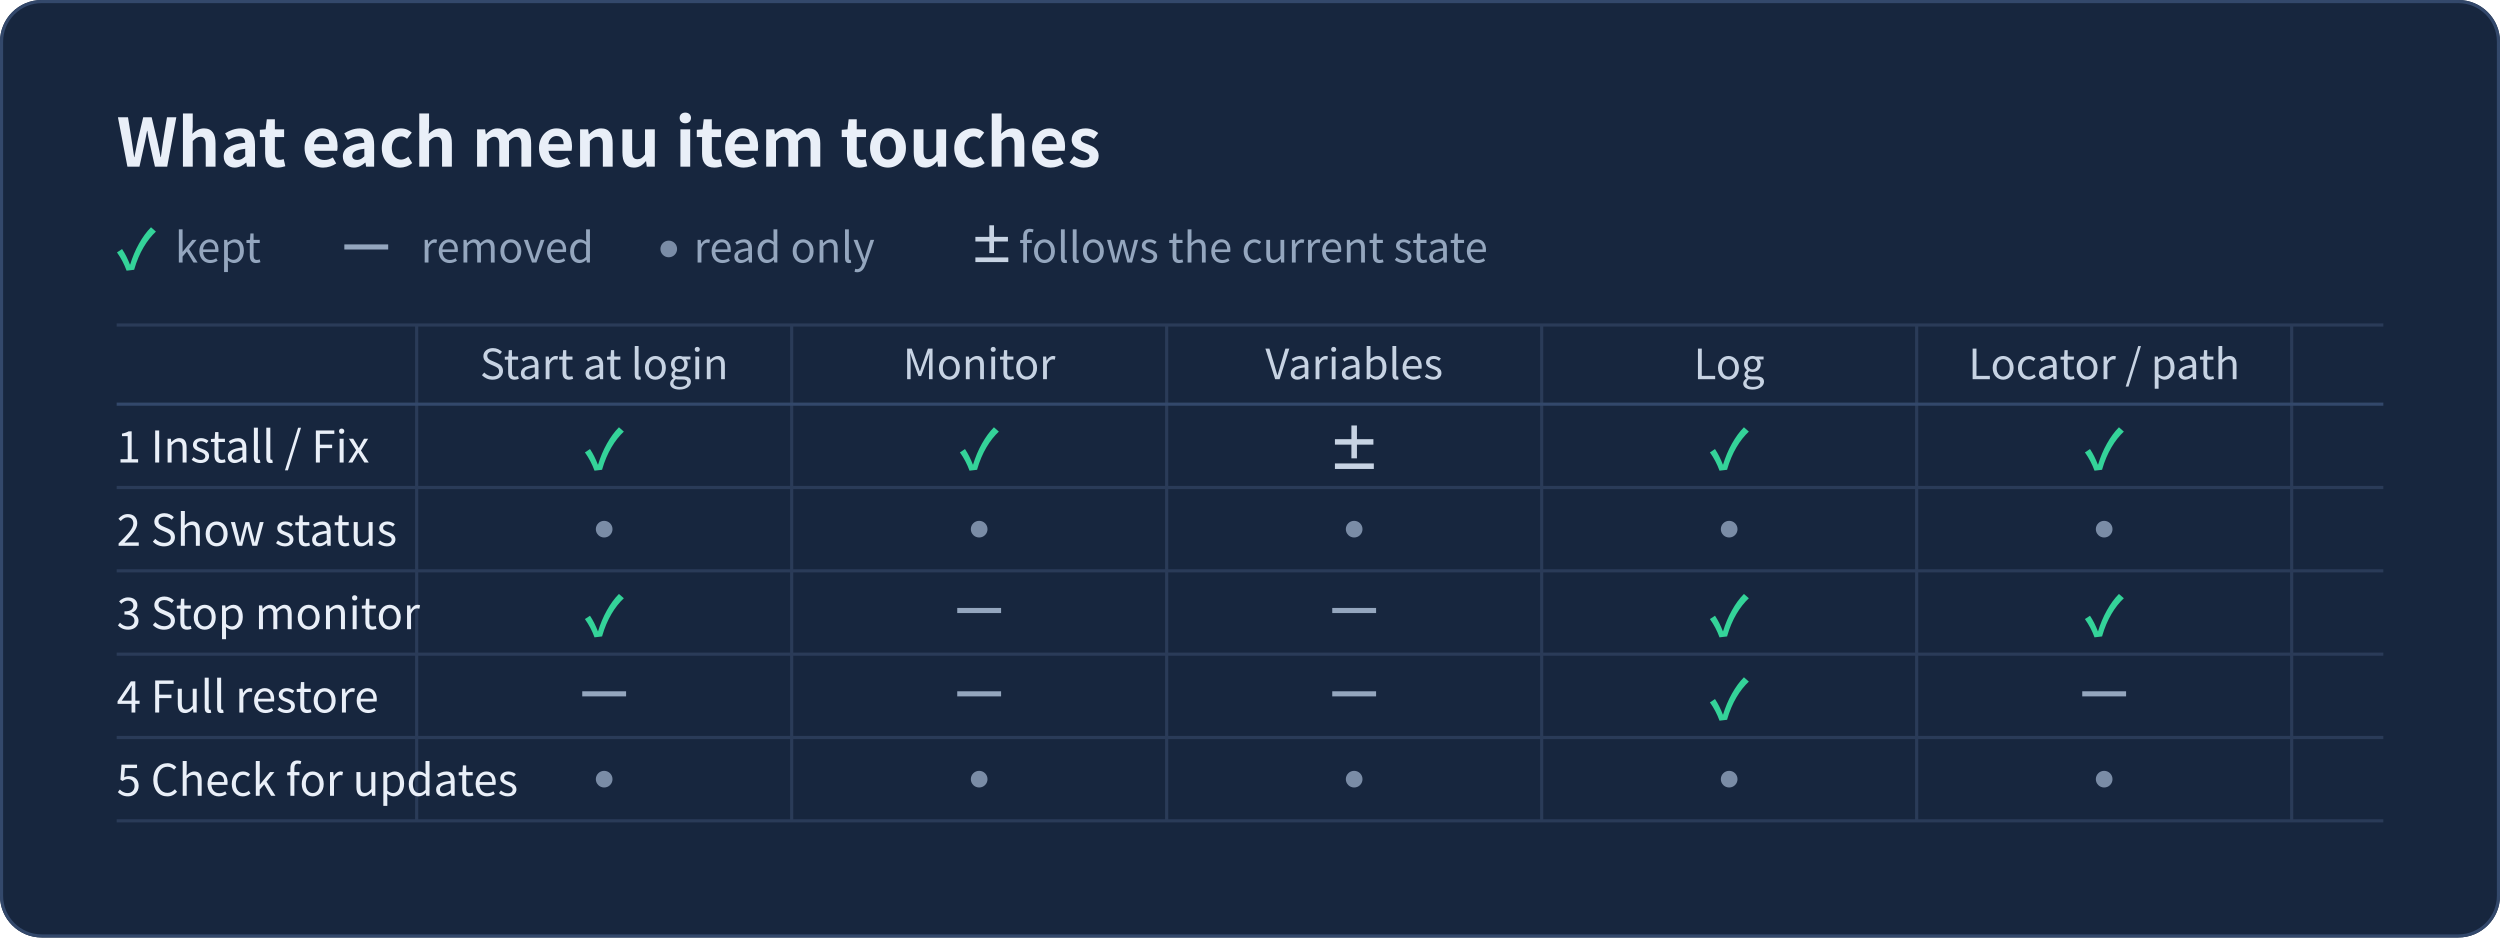
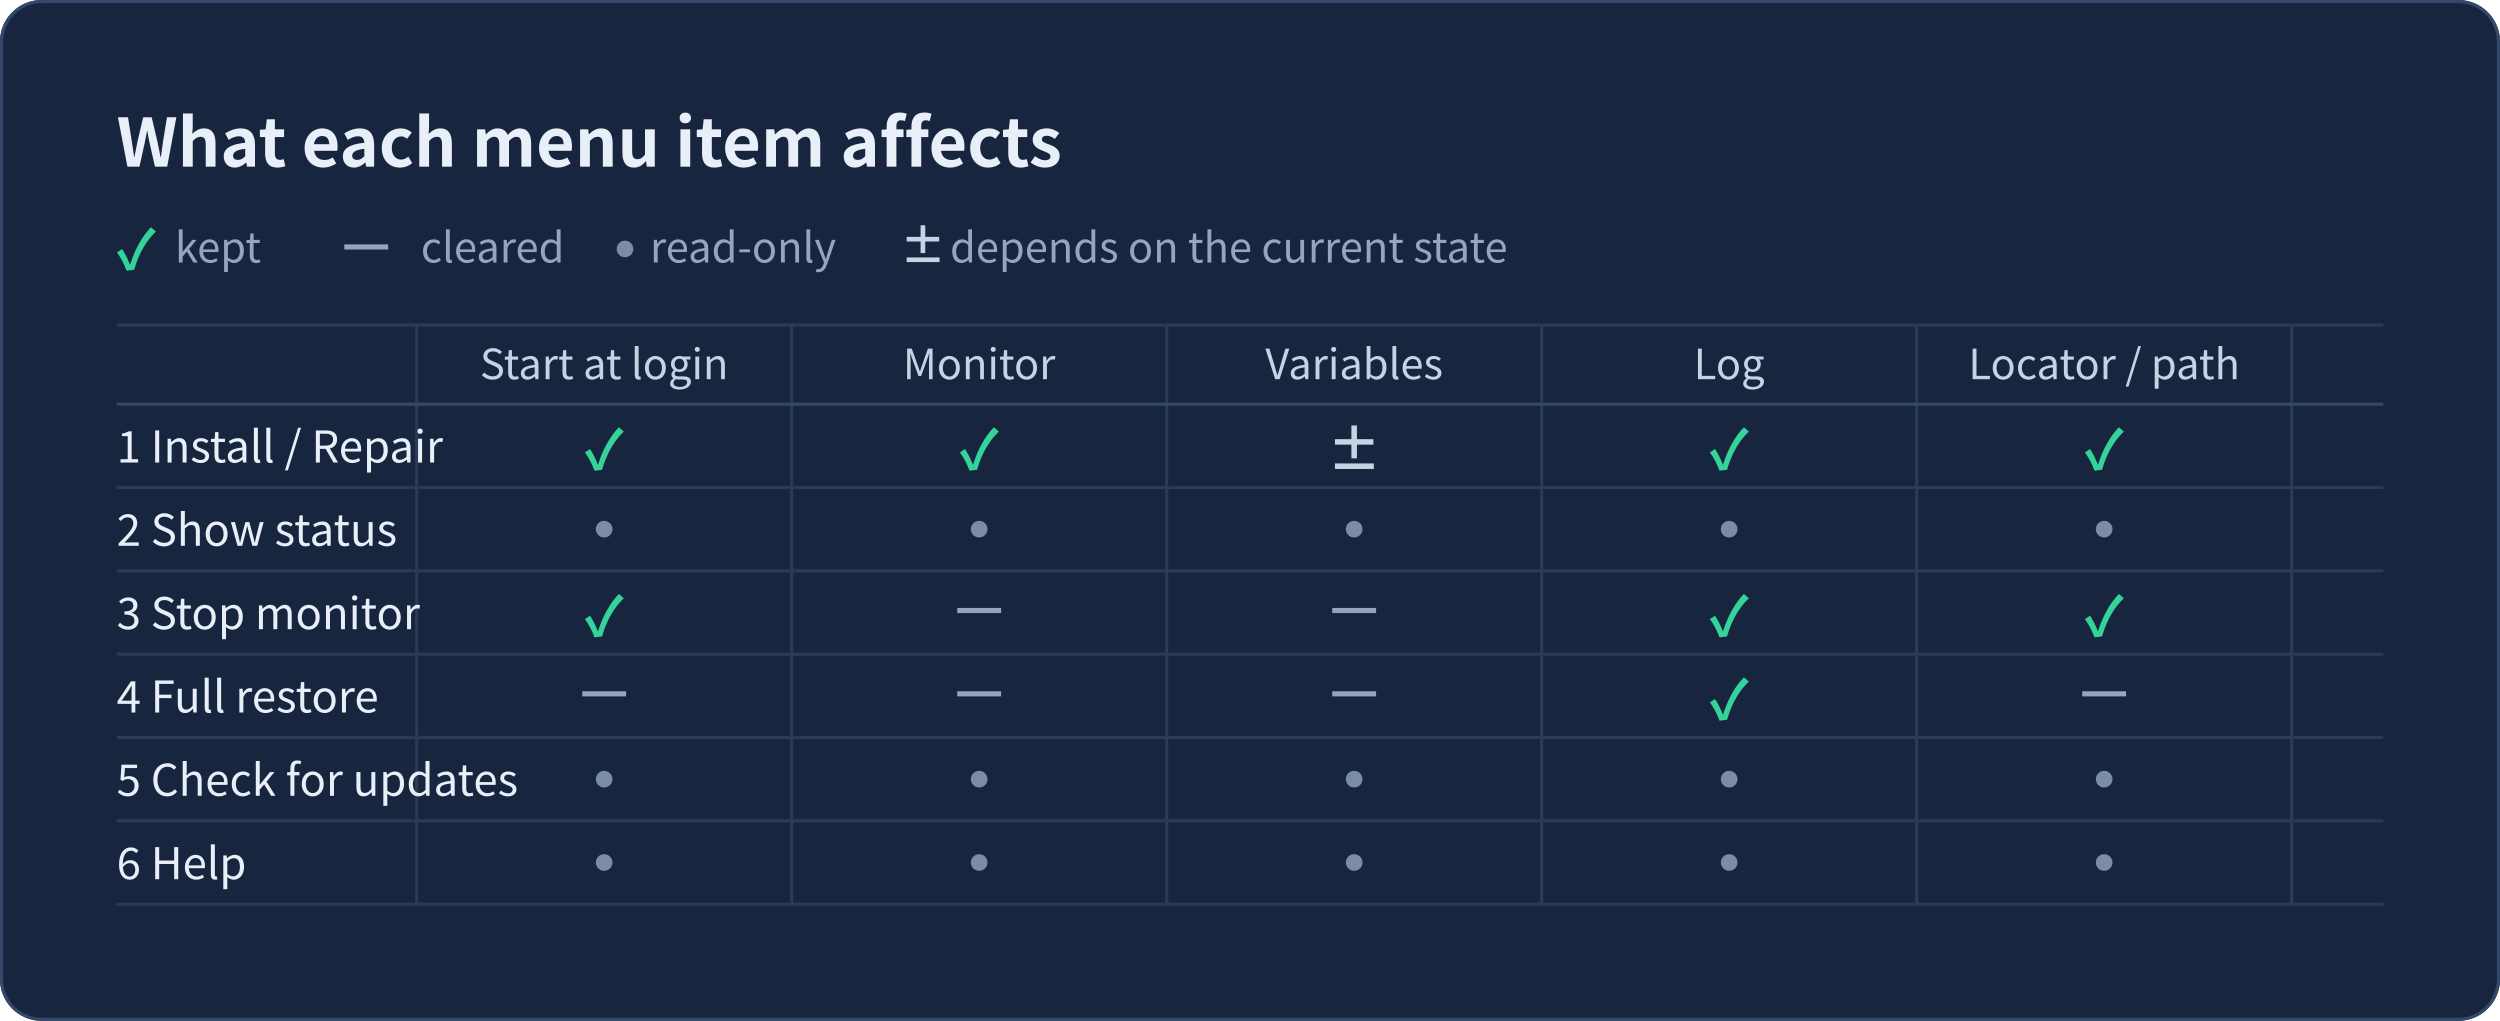
- <svg xmlns="http://www.w3.org/2000/svg" width="1200" height="450" viewBox="0 0 1200 450" role="img" aria-labelledby="buttonsTitle buttonsDesc" font-family="-apple-system, BlinkMacSystemFont, 'Segoe UI', 'PingFang SC', 'Microsoft YaHei', 'Noto Sans CJK SC', sans-serif">
-   <rect width="1200" height="450" rx="20" fill="#17263E" />
-   <rect x="0.75" y="0.75" width="1198.5" height="448.5" rx="19.25" fill="none" stroke="#33486B" stroke-width="1.5" />
+ <svg xmlns="http://www.w3.org/2000/svg" width="1200" height="490" viewBox="0 0 1200 490" role="img" aria-labelledby="buttonsTitle buttonsDesc" font-family="-apple-system, BlinkMacSystemFont, 'Segoe UI', 'PingFang SC', 'Microsoft YaHei', 'Noto Sans CJK SC', sans-serif">
+   <rect width="1200" height="490" rx="20" fill="#17263E" />
+   <rect x="0.75" y="0.75" width="1198.5" height="488.5" rx="19.25" fill="none" stroke="#33486B" stroke-width="1.5" />
  <g id="heading">
-     <text x="56" y="80" font-size="32" font-weight="700" fill="#E9EFF8">What each menu item touches</text>
+     <text x="56" y="80" font-size="32" font-weight="700" fill="#E9EFF8">What each menu item affects</text>
    <text x="56" y="118" dominant-baseline="central" font-size="26" font-weight="700" fill="#34D399">✓</text>
    <text x="84" y="126" font-size="20" fill="#94A6BE">kept</text>
    <text x="164" y="126" font-size="26" font-weight="700" fill="#94A6BE">—</text>
-     <text x="202" y="126" font-size="20" fill="#94A6BE">removed</text>
-     <circle cx="321" cy="119.5" r="4" fill="#7A8CA6" />
-     <text x="333" y="126" font-size="20" fill="#94A6BE">read only</text>
-     <text x="465" y="126" font-size="22" font-weight="700" fill="#C7D3E3">±</text>
-     <text x="489" y="126" font-size="20" fill="#94A6BE">follows the current state</text>
+     <text x="202" y="126" font-size="20" fill="#94A6BE">cleared</text>
+     <circle cx="300" cy="119.5" r="4" fill="#7A8CA6" />
+     <text x="312" y="126" font-size="20" fill="#94A6BE">read-only</text>
+     <text x="432" y="126" font-size="22" font-weight="700" fill="#C7D3E3">±</text>
+     <text x="456" y="126" font-size="20" fill="#94A6BE">depends on the current state</text>
  </g>
  <g id="grid" fill="none" stroke-width="1.5">
-     <path d="M200 156V394M380 156V394M560 156V394M740 156V394M920 156V394M1100 156V394" stroke="#2A3B58" />
-     <path d="M56 156H1144M56 394H1144M56 234H1144M56 274H1144M56 314H1144M56 354H1144" stroke="#2A3B58" />
+     <path d="M200 156V434M380 156V434M560 156V434M740 156V434M920 156V434M1100 156V434" stroke="#2A3B58" />
+     <path d="M56 156H1144M56 314H1144M56 434H1144" stroke="#2A3B58" />
    <path d="M56 194H1144" stroke="#33486B" />
  </g>
  <g id="column-labels" font-size="20" fill="#C7D3E3" text-anchor="middle">
    <text x="290" y="182">Start at login</text>
    <text x="470" y="182">Monitor</text>
    <text x="650" y="182">Variables</text>
    <text x="830" y="182">Log</text>
    <text x="1010" y="182">Locator / path</text>
  </g>
  <g id="row-labels" font-size="21" fill="#E9EFF8">
-     <text x="56" y="222">1 Install / Fix</text>
+     <text x="56" y="222">1 Install / Repair</text>
    <text x="56" y="262">2 Show status</text>
    <text x="56" y="302">3 Stop monitor</text>
    <text x="56" y="342">4 Full restore</text>
    <text x="56" y="382">5 Check for updates</text>
+     <text x="56" y="422">6 Help</text>
+   </g>
+   <g id="row-lines" stroke="#2A3B58" stroke-width="1.5">
+     <path d="M56 234H1144M56 274H1144M56 354H1144M56 394H1144" />
  </g>
  <g id="kept" font-size="26" font-weight="700" fill="#34D399" text-anchor="middle">
    <text x="290" y="214" dominant-baseline="central">✓</text>
    <text x="470" y="214" dominant-baseline="central">✓</text>
    <text x="830" y="214" dominant-baseline="central">✓</text>
    <text x="1010" y="214" dominant-baseline="central">✓</text>
    <text x="290" y="294" dominant-baseline="central">✓</text>
    <text x="830" y="294" dominant-baseline="central">✓</text>
    <text x="1010" y="294" dominant-baseline="central">✓</text>
    <text x="830" y="334" dominant-baseline="central">✓</text>
  </g>
  <g id="by-state" font-size="26" font-weight="700" fill="#C7D3E3" text-anchor="middle">
    <text x="650" y="214" dominant-baseline="central">±</text>
  </g>
  <g id="cleared" font-size="26" font-weight="700" fill="#94A6BE" text-anchor="middle">
    <text x="470" y="300.5">—</text>
    <text x="650" y="300.5">—</text>
    <text x="290" y="340.5">—</text>
    <text x="470" y="340.5">—</text>
    <text x="650" y="340.5">—</text>
    <text x="1010" y="340.5">—</text>
  </g>
  <g id="read-only" fill="#7A8CA6">
    <circle cx="290" cy="254" r="4" />
    <circle cx="470" cy="254" r="4" />
    <circle cx="650" cy="254" r="4" />
    <circle cx="830" cy="254" r="4" />
    <circle cx="1010" cy="254" r="4" />
    <circle cx="290" cy="374" r="4" />
    <circle cx="470" cy="374" r="4" />
    <circle cx="650" cy="374" r="4" />
    <circle cx="830" cy="374" r="4" />
    <circle cx="1010" cy="374" r="4" />
+     <circle cx="290" cy="414" r="4" />
+     <circle cx="470" cy="414" r="4" />
+     <circle cx="650" cy="414" r="4" />
+     <circle cx="830" cy="414" r="4" />
+     <circle cx="1010" cy="414" r="4" />
  </g>
</svg>
